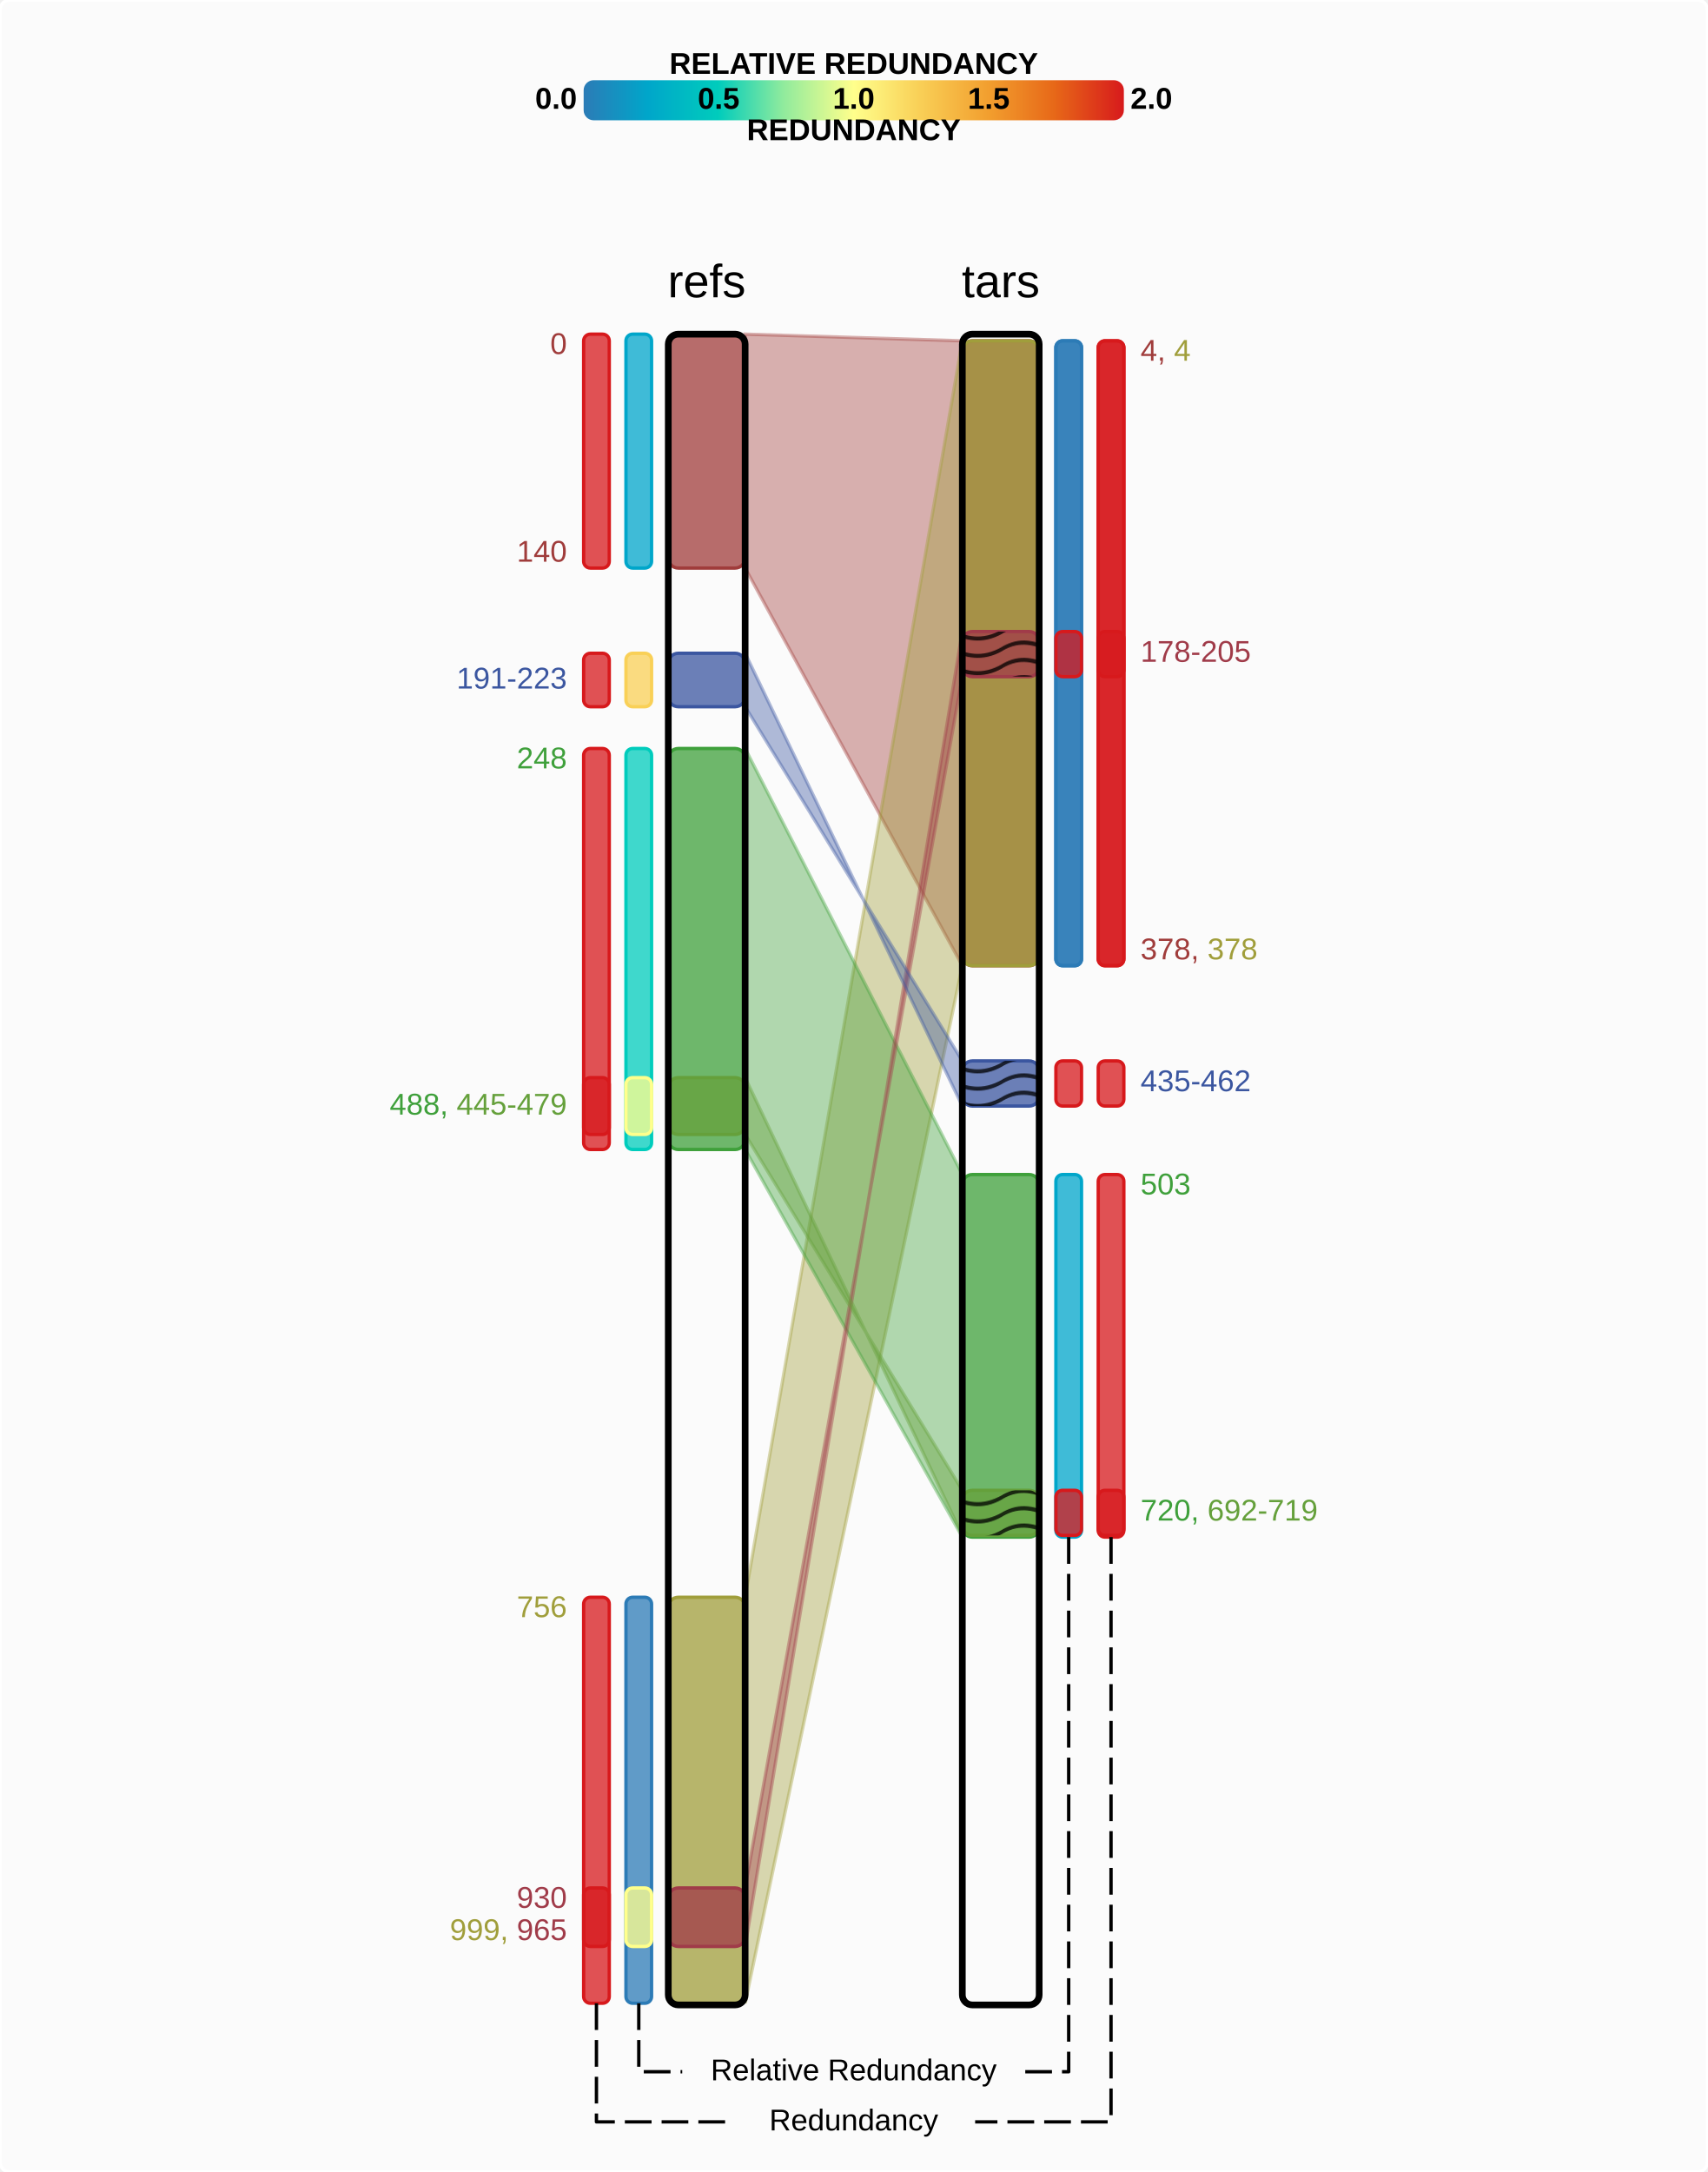
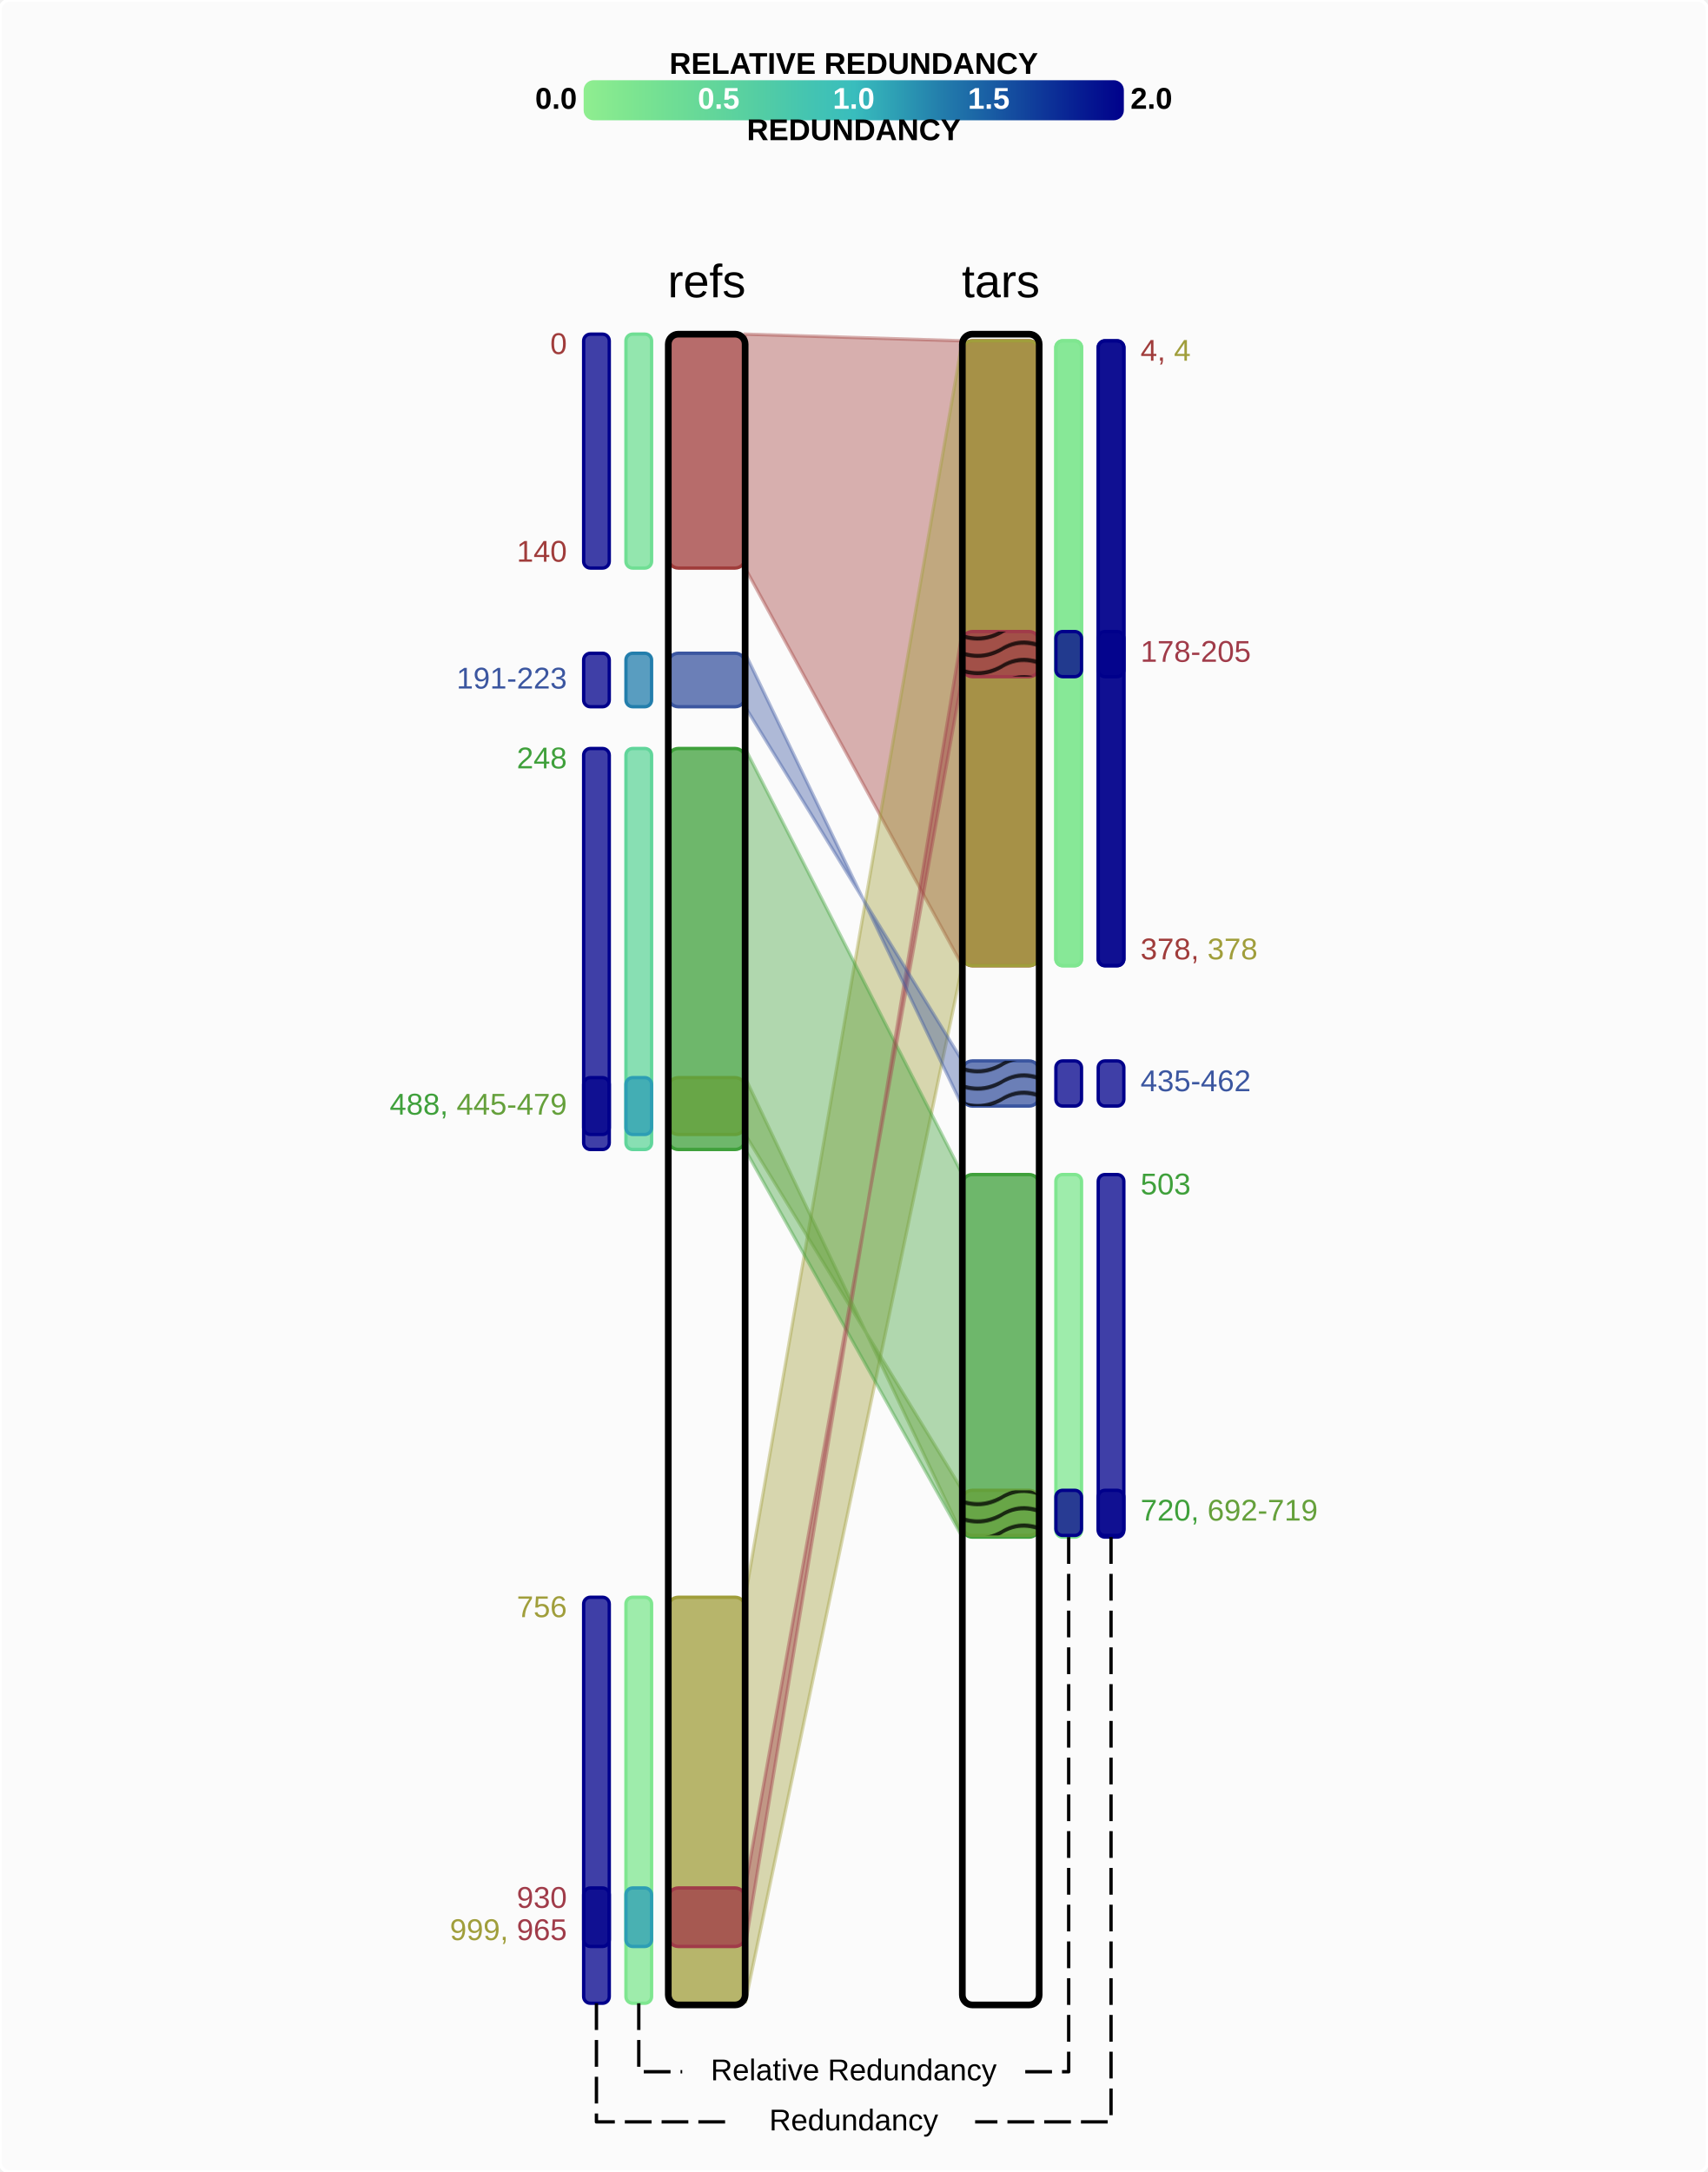
<svg xmlns="http://www.w3.org/2000/svg" width="511" height="650" id="svg2" version="1.1">
  <g id="layer1">
    <defs id="defs6211">
      <pattern id="Polkadots-large" patternTransform="translate(0,0)scale(10,10)" height="10" width="10" patternUnits="userSpaceOnUse">
        <circle id="circle4936" r="0.45" cy="0.810" cx="2.567" style="fill:black;stroke:none" />
        <circle id="circle4938" r="0.45" cy="2.33" cx="3.048" style="fill:black;stroke:none" />
        <circle id="circle4940" r="0.45" cy="2.415" cx="4.418" style="fill:black;stroke:none" />
        <circle id="circle4942" r="0.45" cy="3.029" cx="1.844" style="fill:black;stroke:none" />
        <circle id="circle4944" r="0.45" cy="1.363" cx="6.08" style="fill:black;stroke:none" />
        <circle id="circle4946" r="0.45" cy="4.413" cx="5.819" style="fill:black;stroke:none" />
        <circle id="circle4948" r="0.45" cy="4.048" cx="4.305" style="fill:black;stroke:none" />
        <circle id="circle4950" r="0.45" cy="3.045" cx="5.541" style="fill:black;stroke:none" />
        <circle id="circle4952" r="0.45" cy="5.527" cx="4.785" style="fill:black;stroke:none" />
        <circle id="circle4954" r="0.45" cy="5.184" cx="2.667" style="fill:black;stroke:none" />
        <circle id="circle4956" r="0.45" cy="1.448" cx="7.965" style="fill:black;stroke:none" />
        <circle id="circle4958" r="0.45" cy="5.049" cx="7.047" style="fill:black;stroke:none" />
        <circle id="circle4960" r="0.45" cy="0.895" cx="4.340" style="fill:black;stroke:none" />
        <circle id="circle4962" r="0.45" cy="0.340" cx="7.125" style="fill:black;stroke:none" />
        <circle id="circle4964" r="0.45" cy="1.049" cx="9.553" style="fill:black;stroke:none" />
        <circle id="circle4966" r="0.45" cy="2.689" cx="7.006" style="fill:black;stroke:none" />
        <circle id="circle4968" r="0.45" cy="2.689" cx="8.909" style="fill:black;stroke:none" />
        <circle id="circle4970" r="0.45" cy="4.407" cx="9.315" style="fill:black;stroke:none" />
        <circle id="circle4972" r="0.45" cy="3.870" cx="7.820" style="fill:black;stroke:none" />
        <circle id="circle4974" r="0.45" cy="5.948" cx="8.270" style="fill:black;stroke:none" />
        <circle id="circle4976" r="0.45" cy="7.428" cx="7.973" style="fill:black;stroke:none" />
        <circle id="circle4978" r="0.45" cy="8.072" cx="9.342" style="fill:black;stroke:none" />
        <circle id="circle4980" r="0.45" cy="9.315" cx="8.206" style="fill:black;stroke:none" />
        <circle id="circle4982" r="0.45" cy="9.475" cx="9.682" style="fill:black;stroke:none" />
        <circle id="circle4984" r="0.45" cy="6.186" cx="9.688" style="fill:black;stroke:none" />
        <circle id="circle4986" r="0.45" cy="6.296" cx="3.379" style="fill:black;stroke:none" />
        <circle id="circle4988" r="0.45" cy="8.204" cx="2.871" style="fill:black;stroke:none" />
        <circle id="circle4990" r="0.45" cy="8.719" cx="4.59" style="fill:black;stroke:none" />
        <circle id="circle4992" r="0.45" cy="9.671" cx="3.181" style="fill:black;stroke:none" />
        <circle id="circle4994" r="0.45" cy="7.315" cx="5.734" style="fill:black;stroke:none" />
        <circle id="circle4996" r="0.45" cy="6.513" cx="6.707" style="fill:black;stroke:none" />
        <circle id="circle4998" r="0.45" cy="9.670" cx="5.730" style="fill:black;stroke:none" />
        <circle id="circle5000" r="0.45" cy="8.373" cx="6.535" style="fill:black;stroke:none" />
        <circle id="circle5002" r="0.45" cy="7.154" cx="4.37" style="fill:black;stroke:none" />
        <circle id="circle5004" r="0.45" cy="7.25" cx="0.622" style="fill:black;stroke:none" />
        <circle id="circle5006" r="0.45" cy="5.679" cx="0.831" style="fill:black;stroke:none" />
        <circle id="circle5008" r="0.45" cy="8.519" cx="1.257" style="fill:black;stroke:none" />
        <circle id="circle5010" r="0.45" cy="6.877" cx="1.989" style="fill:black;stroke:none" />
        <circle id="circle5012" r="0.45" cy="3.181" cx="0.374" style="fill:black;stroke:none" />
        <circle id="circle5014" r="0.45" cy="1.664" cx="1.166" style="fill:black;stroke:none" />
        <circle id="circle5016" r="0.45" cy="0.093" cx="1.151" style="fill:black;stroke:none" />
        <circle id="circle5018" r="0.45" cy="10.093" cx="1.151" style="fill:black;stroke:none" />
        <circle id="circle5020" r="0.45" cy="4.451" cx="1.302" style="fill:black;stroke:none" />
        <circle id="circle5022" r="0.45" cy="3.763" cx="3.047" style="fill:black;stroke:none" />
      </pattern>
    </defs>
    <defs id="ffff">
      <pattern id="Wavy" height="5.181" width="30.0" patternUnits="userSpaceOnUse">
        <path id="path5114" d="M 7.597,0.061 C 5.079,-0.187 2.656,0.302 -0.01,1.788 L -0.01,3.061 C 2.773,1.431 5.173,1.052 7.472,1.280 C 9.770,1.508 11.969,2.361 14.253,3.218 C 18.820,4.931 23.804,6.676 30.066,3.061 L 30.062,1.788 C 23.622,5.497 19.246,3.770 14.691,2.061 C 12.413,1.207 10.115,0.311 7.597,0.061 z " style="fill:black;stroke:none;" />
      </pattern>
    </defs>
    <defs id="defs6219">
      <pattern id="xtrace" height="20.0" width="20.0" patternUnits="userSpaceOnUse">
        <path style="fill:#000000;stroke:#000000;stroke-width:0.30;stroke-linecap:butt;stroke-linejoin:miter;stroke-opacity:1;stroke-miterlimit:0;stroke-dasharray:none;fill-opacity:1" d="m 0.0,10.0 25,-25.0 0,5 -25,25 z" id="path7213" />
        <path style="fill:#000000;fill-opacity:1;stroke:#000000;stroke-width:0.30;stroke-linecap:butt;stroke-linejoin:miter;stroke-miterlimit:0;stroke-opacity:1;stroke-dasharray:none" d="m 0.0,30.0 25,-25.0 0,5 -25,25 z" id="path7213-8" />
        <path style="fill:#000000;fill-opacity:1;stroke:#000000;stroke-width:0.30;stroke-linecap:butt;stroke-linejoin:miter;stroke-miterlimit:0;stroke-opacity:1;stroke-dasharray:none" d="m 0.0,50.0 25,-25.0 0,5 -25,25 z" id="path7213-9" />
        <path style="fill:#000000;fill-opacity:1;stroke:#000000;stroke-width:0.30;stroke-linecap:butt;stroke-linejoin:miter;stroke-miterlimit:0;stroke-opacity:1;stroke-dasharray:none" d="m 0.0,70.0 25,-25.0 0,5 -25,25 z" id="path7213-10" />
        <path style="fill:#000000;fill-opacity:1;stroke:#000000;stroke-width:0.30;stroke-linecap:butt;stroke-linejoin:miter;stroke-miterlimit:0;stroke-opacity:1;stroke-dasharray:none" d="m 0.0,90.0 25,-25.0 0,5 -25,25 z" id="path7213-11" />
        <path style="fill:#000000;fill-opacity:1;stroke:#000000;stroke-width:0.30;stroke-linecap:butt;stroke-linejoin:miter;stroke-miterlimit:0;stroke-opacity:1;stroke-dasharray:none" d="m m 0.0,110.0 25,-25.0 0,05 -25,25 z" id="path7213-12" />
      </pattern>
    </defs>
    <defs id="defs4">
      <pattern id="dallas" patternTransform="translate(106.5938,206.9062)" height="4.75" width="4.75" patternUnits="userSpaceOnUse">
        <path style="fill:none;stroke:#000000;stroke-width:1;stroke-linecap:butt;stroke-linejoin:miter;stroke-miterlimit:0;stroke-opacity:1;stroke-dasharray:none" d="m -0.008,2.376 4.763,0" id="path2985" />
        <path style="fill:none;stroke:#000000;stroke-width:1;stroke-linecap:butt;stroke-linejoin:miter;stroke-miterlimit:0;stroke-opacity:1;stroke-dasharray:none" d="m 2.373,-0.006 0,4.763" id="path2985-1" />
      </pattern>
    </defs>
    <defs id="defs4">
      <pattern id="lineX" patternTransform="translate(106.5938,206.9062)" height="4.75" width="4.75" patternUnits="userSpaceOnUse">
        <path style="fill:none;stroke:#000000;stroke-width:1;stroke-linecap:butt;stroke-linejoin:miter;stroke-miterlimit:0;stroke-opacity:1;stroke-dasharray:none" d="m -0.008,2.376 4.763,0" id="path2985" />
      </pattern>
    </defs>
    <defs id="defs4">
      <pattern id="stripeX" patternTransform="translate(106.5938,206.9062)" height="4.75" width="4.75" patternUnits="userSpaceOnUse">
        <path style="fill:none;stroke:#000000;stroke-width:1;stroke-linecap:butt;stroke-linejoin:miter;stroke-miterlimit:0;stroke-opacity:1;stroke-dasharray:none" d="m 2.373,-0.006 0,4.763" id="path2985-1" />
      </pattern>
    </defs>
    <rect style="fill:white;stroke:white;fill-opacity:0.75;stroke-width:1;stroke-miterlimit:4;stroke-dasharray:none" id="rect3777" width="511.00" height="650.00" x="0.00" y="0.00" ry="3" />
    <text id="211.50000085.000000" x="211.50" y="85.00" dominant-baseline="middle" transform="" style="font-size:14px;font-style:normal;font-variant:normal;font-weight:normal;font-stretch:normal;fill:black;fill-opacity:1;text-align:start;line-height:125%%;writing-mode:lr-tb;text-anchor:middle;font-family:Arial;-inkscape-font-specification:Arial">refs</text>
    <text id="299.50000085.000000" x="299.50" y="85.00" dominant-baseline="middle" transform="" style="font-size:14px;font-style:normal;font-variant:normal;font-weight:normal;font-stretch:normal;fill:black;fill-opacity:1;text-align:start;line-height:125%%;writing-mode:lr-tb;text-anchor:middle;font-family:Arial;-inkscape-font-specification:Arial">tars</text>
    <text id="169.666667100.000000" x="169.67" y="100.00" dominant-baseline="text-before-edge" transform="" style="font-size:9px;font-style:normal;font-variant:normal;font-weight:normal;font-stretch:normal;fill:black;fill-opacity:1;text-align:start;line-height:125%%;writing-mode:lr-tb;text-anchor:end;font-family:Arial;-inkscape-font-specification:Arial">
      <tspan id="0" style="fill:#A03C3B">0</tspan>
    </text>
    <text id="169.666667170.000000" x="169.67" y="170.00" dominant-baseline="text-after-edge" transform="" style="font-size:9px;font-style:normal;font-variant:normal;font-weight:normal;font-stretch:normal;fill:black;fill-opacity:1;text-align:start;line-height:125%%;writing-mode:lr-tb;text-anchor:end;font-family:Arial;-inkscape-font-specification:Arial">
      <tspan id="0" style="fill:#A03C3B">140</tspan>
    </text>
    <text id="169.666667203.500000" x="169.67" y="203.50" dominant-baseline="middle" transform="" style="font-size:9px;font-style:normal;font-variant:normal;font-weight:normal;font-stretch:normal;fill:black;fill-opacity:1;text-align:start;line-height:125%%;writing-mode:lr-tb;text-anchor:end;font-family:Arial;-inkscape-font-specification:Arial">
      <tspan id="16" style="fill:#3B56A0">191-223</tspan>
    </text>
    <text id="169.666667224.000000" x="169.67" y="224.00" dominant-baseline="text-before-edge" transform="" style="font-size:9px;font-style:normal;font-variant:normal;font-weight:normal;font-stretch:normal;fill:black;fill-opacity:1;text-align:start;line-height:125%%;writing-mode:lr-tb;text-anchor:end;font-family:Arial;-inkscape-font-specification:Arial">
      <tspan id="2" style="fill:#3FA03B">248</tspan>
    </text>
    <text id="169.666667331.000000" x="169.67" y="331.00" dominant-baseline="middle" transform="" style="font-size:9px;font-style:normal;font-variant:normal;font-weight:normal;font-stretch:normal;fill:black;fill-opacity:1;text-align:start;line-height:125%%;writing-mode:lr-tb;text-anchor:end;font-family:Arial;-inkscape-font-specification:Arial">
      <tspan id="2" style="fill:#3FA03B">488, </tspan>
      <tspan id="26" style="fill:#65A03B">445-479</tspan>
    </text>
    <text id="169.666667478.000000" x="169.67" y="478.00" dominant-baseline="text-before-edge" transform="" style="font-size:9px;font-style:normal;font-variant:normal;font-weight:normal;font-stretch:normal;fill:black;fill-opacity:1;text-align:start;line-height:125%%;writing-mode:lr-tb;text-anchor:end;font-family:Arial;-inkscape-font-specification:Arial">
      <tspan id="1" style="fill:#A09E3B">756</tspan>
    </text>
    <text id="169.666667565.000000" x="169.67" y="565.00" dominant-baseline="text-before-edge" transform="" style="font-size:9px;font-style:normal;font-variant:normal;font-weight:normal;font-stretch:normal;fill:black;fill-opacity:1;text-align:start;line-height:125%%;writing-mode:lr-tb;text-anchor:end;font-family:Arial;-inkscape-font-specification:Arial">
      <tspan id="6" style="fill:#A03B49">930</tspan>
    </text>
    <text id="169.666667582.500000" x="169.67" y="582.50" dominant-baseline="text-after-edge" transform="" style="font-size:9px;font-style:normal;font-variant:normal;font-weight:normal;font-stretch:normal;fill:black;fill-opacity:1;text-align:start;line-height:125%%;writing-mode:lr-tb;text-anchor:end;font-family:Arial;-inkscape-font-specification:Arial">
      <tspan id="1" style="fill:#A09E3B">999, </tspan>
      <tspan id="6" style="fill:#A03B49">965</tspan>
    </text>
    <text id="341.333333102.000000" x="341.33" y="102.00" dominant-baseline="text-before-edge" transform="" style="font-size:9px;font-style:normal;font-variant:normal;font-weight:normal;font-stretch:normal;fill:black;fill-opacity:1;text-align:start;line-height:125%%;writing-mode:lr-tb;text-anchor:start;font-family:Arial;-inkscape-font-specification:Arial">
      <tspan id="0" style="fill:#A03C3B">4, </tspan>
      <tspan id="1" style="fill:#A09E3B">4</tspan>
    </text>
    <text id="341.333333195.500000" x="341.33" y="195.50" dominant-baseline="middle" transform="" style="font-size:9px;font-style:normal;font-variant:normal;font-weight:normal;font-stretch:normal;fill:black;fill-opacity:1;text-align:start;line-height:125%%;writing-mode:lr-tb;text-anchor:start;font-family:Arial;-inkscape-font-specification:Arial">
      <tspan id="6" style="fill:#A03B49">178-205</tspan>
    </text>
    <text id="341.333333289.000000" x="341.33" y="289.00" dominant-baseline="text-after-edge" transform="" style="font-size:9px;font-style:normal;font-variant:normal;font-weight:normal;font-stretch:normal;fill:black;fill-opacity:1;text-align:start;line-height:125%%;writing-mode:lr-tb;text-anchor:start;font-family:Arial;-inkscape-font-specification:Arial">
      <tspan id="0" style="fill:#A03C3B">378, </tspan>
      <tspan id="1" style="fill:#A09E3B">378</tspan>
    </text>
    <text id="341.333333324.000000" x="341.33" y="324.00" dominant-baseline="middle" transform="" style="font-size:9px;font-style:normal;font-variant:normal;font-weight:normal;font-stretch:normal;fill:black;fill-opacity:1;text-align:start;line-height:125%%;writing-mode:lr-tb;text-anchor:start;font-family:Arial;-inkscape-font-specification:Arial">
      <tspan id="16" style="fill:#3B56A0">435-462</tspan>
    </text>
    <text id="341.333333351.500000" x="341.33" y="351.50" dominant-baseline="text-before-edge" transform="" style="font-size:9px;font-style:normal;font-variant:normal;font-weight:normal;font-stretch:normal;fill:black;fill-opacity:1;text-align:start;line-height:125%%;writing-mode:lr-tb;text-anchor:start;font-family:Arial;-inkscape-font-specification:Arial">
      <tspan id="2" style="fill:#3FA03B">503</tspan>
    </text>
    <text id="341.333333452.500000" x="341.33" y="452.50" dominant-baseline="middle" transform="" style="font-size:9px;font-style:normal;font-variant:normal;font-weight:normal;font-stretch:normal;fill:black;fill-opacity:1;text-align:start;line-height:125%%;writing-mode:lr-tb;text-anchor:start;font-family:Arial;-inkscape-font-specification:Arial">
      <tspan id="2" style="fill:#3FA03B">720, </tspan>
      <tspan id="26" style="fill:#65A03B">692-719</tspan>
    </text>
    <rect style="fill:#A03C3B;stroke:#A03C3B;fill-opacity:0.75;stroke-width:1;stroke-miterlimit:4;stroke-dasharray:none" id="rect3777" width="23.00" height="70.00" x="200.00" y="100.00" ry="3" />
-     <rect style="fill:#00a6ca;stroke:#00a6ca;fill-opacity:0.75;stroke-width:1;stroke-miterlimit:4;stroke-dasharray:none" id="rect3777" width="7.67" height="70.00" x="187.33" y="100.00" ry="2" />
-     <rect style="fill:#d7191c;stroke:#d7191c;fill-opacity:0.75;stroke-width:1;stroke-miterlimit:4;stroke-dasharray:none" id="rect3777" width="7.67" height="70.00" x="174.67" y="100.00" ry="2" />
+     <rect style="fill:#70de94;stroke:#70de94;fill-opacity:0.75;stroke-width:1;stroke-miterlimit:4;stroke-dasharray:none" id="rect3777" width="7.67" height="70.00" x="187.33" y="100.00" ry="2" />
+     <rect style="fill:#00008b;stroke:#00008b;fill-opacity:0.75;stroke-width:1;stroke-miterlimit:4;stroke-dasharray:none" id="rect3777" width="7.67" height="70.00" x="174.67" y="100.00" ry="2" />
    <rect style="fill:#A03C3B;stroke:#A03C3B;fill-opacity:0.75;stroke-width:1;stroke-miterlimit:4;stroke-dasharray:none" id="rect3777" width="23.00" height="187.00" x="288.00" y="102.00" ry="3" />
-     <rect style="fill:#2c7bb6;stroke:#2c7bb6;fill-opacity:0.75;stroke-width:1;stroke-miterlimit:4;stroke-dasharray:none" id="rect3777" width="7.67" height="187.00" x="316.00" y="102.00" ry="2" />
-     <rect style="fill:#d7191c;stroke:#d7191c;fill-opacity:0.75;stroke-width:1;stroke-miterlimit:4;stroke-dasharray:none" id="rect3777" width="7.67" height="187.00" x="328.67" y="102.00" ry="2" />
+     <rect style="fill:#7fe690;stroke:#7fe690;fill-opacity:0.75;stroke-width:1;stroke-miterlimit:4;stroke-dasharray:none" id="rect3777" width="7.67" height="187.00" x="316.00" y="102.00" ry="2" />
+     <rect style="fill:#00008b;stroke:#00008b;fill-opacity:0.75;stroke-width:1;stroke-miterlimit:4;stroke-dasharray:none" id="rect3777" width="7.67" height="187.00" x="328.67" y="102.00" ry="2" />
    <polygon points="223.00,100.00 223.00,170.00 288.00,289.00 288.00,102.00" style="fill:#A03C3B;stroke:#A03C3B;stroke-width:1;stroke-opacity:0.4;fill-opacity:0.4" />
    <rect style="fill:#A09E3B;stroke:#A09E3B;fill-opacity:0.75;stroke-width:1;stroke-miterlimit:4;stroke-dasharray:none" id="rect3777" width="23.00" height="121.50" x="200.00" y="478.00" ry="3" />
-     <rect style="fill:#2c7bb6;stroke:#2c7bb6;fill-opacity:0.75;stroke-width:1;stroke-miterlimit:4;stroke-dasharray:none" id="rect3777" width="7.67" height="121.50" x="187.33" y="478.00" ry="2" />
-     <rect style="fill:#d7191c;stroke:#d7191c;fill-opacity:0.75;stroke-width:1;stroke-miterlimit:4;stroke-dasharray:none" id="rect3777" width="7.67" height="121.50" x="174.67" y="478.00" ry="2" />
+     <rect style="fill:#7fe690;stroke:#7fe690;fill-opacity:0.75;stroke-width:1;stroke-miterlimit:4;stroke-dasharray:none" id="rect3777" width="7.67" height="121.50" x="187.33" y="478.00" ry="2" />
+     <rect style="fill:#00008b;stroke:#00008b;fill-opacity:0.75;stroke-width:1;stroke-miterlimit:4;stroke-dasharray:none" id="rect3777" width="7.67" height="121.50" x="174.67" y="478.00" ry="2" />
    <rect style="fill:#A09E3B;stroke:#A09E3B;fill-opacity:0.75;stroke-width:1;stroke-miterlimit:4;stroke-dasharray:none" id="rect3777" width="23.00" height="187.00" x="288.00" y="102.00" ry="3" />
-     <rect style="fill:#2c7bb6;stroke:#2c7bb6;fill-opacity:0.75;stroke-width:1;stroke-miterlimit:4;stroke-dasharray:none" id="rect3777" width="7.67" height="187.00" x="316.00" y="102.00" ry="2" />
-     <rect style="fill:#d7191c;stroke:#d7191c;fill-opacity:0.75;stroke-width:1;stroke-miterlimit:4;stroke-dasharray:none" id="rect3777" width="7.67" height="187.00" x="328.67" y="102.00" ry="2" />
+     <rect style="fill:#7fe690;stroke:#7fe690;fill-opacity:0.75;stroke-width:1;stroke-miterlimit:4;stroke-dasharray:none" id="rect3777" width="7.67" height="187.00" x="316.00" y="102.00" ry="2" />
+     <rect style="fill:#00008b;stroke:#00008b;fill-opacity:0.75;stroke-width:1;stroke-miterlimit:4;stroke-dasharray:none" id="rect3777" width="7.67" height="187.00" x="328.67" y="102.00" ry="2" />
    <polygon points="223.00,478.00 223.00,599.50 288.00,289.00 288.00,102.00" style="fill:#A09E3B;stroke:#A09E3B;stroke-width:1;stroke-opacity:0.4;fill-opacity:0.4" />
    <rect style="fill:#3FA03B;stroke:#3FA03B;fill-opacity:0.75;stroke-width:1;stroke-miterlimit:4;stroke-dasharray:none" id="rect3777" width="23.00" height="120.00" x="200.00" y="224.00" ry="3" />
-     <rect style="fill:#00ccbc;stroke:#00ccbc;fill-opacity:0.75;stroke-width:1;stroke-miterlimit:4;stroke-dasharray:none" id="rect3777" width="7.67" height="120.00" x="187.33" y="224.00" ry="2" />
-     <rect style="fill:#d7191c;stroke:#d7191c;fill-opacity:0.75;stroke-width:1;stroke-miterlimit:4;stroke-dasharray:none" id="rect3777" width="7.67" height="120.00" x="174.67" y="224.00" ry="2" />
+     <rect style="fill:#61d59b;stroke:#61d59b;fill-opacity:0.75;stroke-width:1;stroke-miterlimit:4;stroke-dasharray:none" id="rect3777" width="7.67" height="120.00" x="187.33" y="224.00" ry="2" />
+     <rect style="fill:#00008b;stroke:#00008b;fill-opacity:0.75;stroke-width:1;stroke-miterlimit:4;stroke-dasharray:none" id="rect3777" width="7.67" height="120.00" x="174.67" y="224.00" ry="2" />
    <rect style="fill:#3FA03B;stroke:#3FA03B;fill-opacity:0.75;stroke-width:1;stroke-miterlimit:4;stroke-dasharray:none" id="rect3777" width="23.00" height="108.50" x="288.00" y="351.50" ry="3" />
-     <rect style="fill:#00a6ca;stroke:#00a6ca;fill-opacity:0.75;stroke-width:1;stroke-miterlimit:4;stroke-dasharray:none" id="rect3777" width="7.67" height="108.50" x="316.00" y="351.50" ry="2" />
-     <rect style="fill:#d7191c;stroke:#d7191c;fill-opacity:0.75;stroke-width:1;stroke-miterlimit:4;stroke-dasharray:none" id="rect3777" width="7.67" height="108.50" x="328.67" y="351.50" ry="2" />
+     <rect style="fill:#7fe690;stroke:#7fe690;fill-opacity:0.75;stroke-width:1;stroke-miterlimit:4;stroke-dasharray:none" id="rect3777" width="7.67" height="108.50" x="316.00" y="351.50" ry="2" />
+     <rect style="fill:#00008b;stroke:#00008b;fill-opacity:0.75;stroke-width:1;stroke-miterlimit:4;stroke-dasharray:none" id="rect3777" width="7.67" height="108.50" x="328.67" y="351.50" ry="2" />
    <polygon points="223.00,224.00 223.00,344.00 288.00,460.00 288.00,351.50" style="fill:#3FA03B;stroke:#3FA03B;stroke-width:1;stroke-opacity:0.4;fill-opacity:0.4" />
    <rect style="fill:#A03B49;stroke:#A03B49;fill-opacity:0.75;stroke-width:1;stroke-miterlimit:4;stroke-dasharray:none" id="rect3777" width="23.00" height="17.50" x="200.00" y="565.00" ry="3" />
-     <rect style="fill:#ffff8c;stroke:#ffff8c;fill-opacity:0.75;stroke-width:1;stroke-miterlimit:4;stroke-dasharray:none" id="rect3777" width="7.67" height="17.50" x="187.33" y="565.00" ry="2" />
-     <rect style="fill:#d7191c;stroke:#d7191c;fill-opacity:0.75;stroke-width:1;stroke-miterlimit:4;stroke-dasharray:none" id="rect3777" width="7.67" height="17.50" x="174.67" y="565.00" ry="2" />
+     <rect style="fill:#2d9eb4;stroke:#2d9eb4;fill-opacity:0.75;stroke-width:1;stroke-miterlimit:4;stroke-dasharray:none" id="rect3777" width="7.67" height="17.50" x="187.33" y="565.00" ry="2" />
+     <rect style="fill:#00008b;stroke:#00008b;fill-opacity:0.75;stroke-width:1;stroke-miterlimit:4;stroke-dasharray:none" id="rect3777" width="7.67" height="17.50" x="174.67" y="565.00" ry="2" />
    <rect style="fill:#A03B49;stroke:#A03B49;fill-opacity:0.75;stroke-width:1;stroke-miterlimit:4;stroke-dasharray:none" id="rect3777" width="23.00" height="13.50" x="288.00" y="189.00" ry="3" />
    <rect style="fill-opacity:0.75;stroke-width:2;stroke-miterlimit:4;stroke-dasharray:none;fill:url(#Wavy);fill-rule:nonzero;opacity:1" id="rect6217" width="23.00" height="13.50" x="288.00" y="189.00" ry="3" />
-     <rect style="fill:#d7191c;stroke:#d7191c;fill-opacity:0.75;stroke-width:1;stroke-miterlimit:4;stroke-dasharray:none" id="rect3777" width="7.67" height="13.50" x="316.00" y="189.00" ry="2" />
-     <rect style="fill:#d7191c;stroke:#d7191c;fill-opacity:0.75;stroke-width:1;stroke-miterlimit:4;stroke-dasharray:none" id="rect3777" width="7.67" height="13.50" x="328.67" y="189.00" ry="2" />
+     <rect style="fill:#00008b;stroke:#00008b;fill-opacity:0.75;stroke-width:1;stroke-miterlimit:4;stroke-dasharray:none" id="rect3777" width="7.67" height="13.50" x="316.00" y="189.00" ry="2" />
+     <rect style="fill:#00008b;stroke:#00008b;fill-opacity:0.75;stroke-width:1;stroke-miterlimit:4;stroke-dasharray:none" id="rect3777" width="7.67" height="13.50" x="328.67" y="189.00" ry="2" />
    <polygon points="223.00,565.00 223.00,582.50 288.00,189.00 288.00,202.50" style="fill:#A03B49;stroke:#A03B49;stroke-width:1;stroke-opacity:0.4;fill-opacity:0.4" />
    <rect style="fill:#3B56A0;stroke:#3B56A0;fill-opacity:0.75;stroke-width:1;stroke-miterlimit:4;stroke-dasharray:none" id="rect3777" width="23.00" height="16.00" x="200.00" y="195.50" ry="3" />
-     <rect style="fill:#f9d057;stroke:#f9d057;fill-opacity:0.75;stroke-width:1;stroke-miterlimit:4;stroke-dasharray:none" id="rect3777" width="7.67" height="16.00" x="187.33" y="195.50" ry="2" />
-     <rect style="fill:#d7191c;stroke:#d7191c;fill-opacity:0.75;stroke-width:1;stroke-miterlimit:4;stroke-dasharray:none" id="rect3777" width="7.67" height="16.00" x="174.67" y="195.50" ry="2" />
+     <rect style="fill:#237eac;stroke:#237eac;fill-opacity:0.75;stroke-width:1;stroke-miterlimit:4;stroke-dasharray:none" id="rect3777" width="7.67" height="16.00" x="187.33" y="195.50" ry="2" />
+     <rect style="fill:#00008b;stroke:#00008b;fill-opacity:0.75;stroke-width:1;stroke-miterlimit:4;stroke-dasharray:none" id="rect3777" width="7.67" height="16.00" x="174.67" y="195.50" ry="2" />
    <rect style="fill:#3B56A0;stroke:#3B56A0;fill-opacity:0.75;stroke-width:1;stroke-miterlimit:4;stroke-dasharray:none" id="rect3777" width="23.00" height="13.50" x="288.00" y="317.50" ry="3" />
    <rect style="fill-opacity:0.75;stroke-width:2;stroke-miterlimit:4;stroke-dasharray:none;fill:url(#Wavy);fill-rule:nonzero;opacity:1" id="rect6217" width="23.00" height="13.50" x="288.00" y="317.50" ry="3" />
-     <rect style="fill:#d7191c;stroke:#d7191c;fill-opacity:0.75;stroke-width:1;stroke-miterlimit:4;stroke-dasharray:none" id="rect3777" width="7.67" height="13.50" x="316.00" y="317.50" ry="2" />
-     <rect style="fill:#d7191c;stroke:#d7191c;fill-opacity:0.75;stroke-width:1;stroke-miterlimit:4;stroke-dasharray:none" id="rect3777" width="7.67" height="13.50" x="328.67" y="317.50" ry="2" />
+     <rect style="fill:#00008b;stroke:#00008b;fill-opacity:0.75;stroke-width:1;stroke-miterlimit:4;stroke-dasharray:none" id="rect3777" width="7.67" height="13.50" x="316.00" y="317.50" ry="2" />
+     <rect style="fill:#00008b;stroke:#00008b;fill-opacity:0.75;stroke-width:1;stroke-miterlimit:4;stroke-dasharray:none" id="rect3777" width="7.67" height="13.50" x="328.67" y="317.50" ry="2" />
    <polygon points="223.00,195.50 223.00,211.50 288.00,317.50 288.00,331.00" style="fill:#3B56A0;stroke:#3B56A0;stroke-width:1;stroke-opacity:0.4;fill-opacity:0.4" />
    <rect style="fill:#65A03B;stroke:#65A03B;fill-opacity:0.75;stroke-width:1;stroke-miterlimit:4;stroke-dasharray:none" id="rect3777" width="23.00" height="17.00" x="200.00" y="322.50" ry="3" />
-     <rect style="fill:#ffff8c;stroke:#ffff8c;fill-opacity:0.75;stroke-width:1;stroke-miterlimit:4;stroke-dasharray:none" id="rect3777" width="7.67" height="17.00" x="187.33" y="322.50" ry="2" />
-     <rect style="fill:#d7191c;stroke:#d7191c;fill-opacity:0.75;stroke-width:1;stroke-miterlimit:4;stroke-dasharray:none" id="rect3777" width="7.67" height="17.00" x="174.67" y="322.50" ry="2" />
+     <rect style="fill:#2d9eb4;stroke:#2d9eb4;fill-opacity:0.75;stroke-width:1;stroke-miterlimit:4;stroke-dasharray:none" id="rect3777" width="7.67" height="17.00" x="187.33" y="322.50" ry="2" />
+     <rect style="fill:#00008b;stroke:#00008b;fill-opacity:0.75;stroke-width:1;stroke-miterlimit:4;stroke-dasharray:none" id="rect3777" width="7.67" height="17.00" x="174.67" y="322.50" ry="2" />
    <rect style="fill:#65A03B;stroke:#65A03B;fill-opacity:0.75;stroke-width:1;stroke-miterlimit:4;stroke-dasharray:none" id="rect3777" width="23.00" height="13.50" x="288.00" y="446.00" ry="3" />
    <rect style="fill-opacity:0.75;stroke-width:2;stroke-miterlimit:4;stroke-dasharray:none;fill:url(#Wavy);fill-rule:nonzero;opacity:1" id="rect6217" width="23.00" height="13.50" x="288.00" y="446.00" ry="3" />
-     <rect style="fill:#d7191c;stroke:#d7191c;fill-opacity:0.75;stroke-width:1;stroke-miterlimit:4;stroke-dasharray:none" id="rect3777" width="7.67" height="13.50" x="316.00" y="446.00" ry="2" />
-     <rect style="fill:#d7191c;stroke:#d7191c;fill-opacity:0.75;stroke-width:1;stroke-miterlimit:4;stroke-dasharray:none" id="rect3777" width="7.67" height="13.50" x="328.67" y="446.00" ry="2" />
+     <rect style="fill:#00008b;stroke:#00008b;fill-opacity:0.75;stroke-width:1;stroke-miterlimit:4;stroke-dasharray:none" id="rect3777" width="7.67" height="13.50" x="316.00" y="446.00" ry="2" />
+     <rect style="fill:#00008b;stroke:#00008b;fill-opacity:0.75;stroke-width:1;stroke-miterlimit:4;stroke-dasharray:none" id="rect3777" width="7.67" height="13.50" x="328.67" y="446.00" ry="2" />
    <polygon points="223.00,322.50 223.00,339.50 288.00,446.00 288.00,459.50" style="fill:#65A03B;stroke:#65A03B;stroke-width:1;stroke-opacity:0.4;fill-opacity:0.4" />
    <rect style="fill:none;stroke:#000000;stroke-width:2;stroke-linecap:butt;stroke-linejoin:miter;stroke-miterlimit:4;stroke-opacity:1;stroke-dasharray:none" id="rect2985" width="23.00" height="500.00" x="200.00" y="100.00" ry="3" />
    <rect style="fill:none;stroke:#000000;stroke-width:2;stroke-linecap:butt;stroke-linejoin:miter;stroke-miterlimit:4;stroke-opacity:1;stroke-dasharray:none" id="rect2985" width="23.00" height="500.00" x="288.00" y="100.00" ry="3" />
    <text id="255.50000024.000000" x="255.50" y="24.00" dominant-baseline="text-after-edge" transform="" style="font-size:9px;font-style:normal;font-variant:normal;font-weight:bold;font-stretch:normal;fill:black;fill-opacity:1;text-align:start;line-height:125%%;writing-mode:lr-tb;text-anchor:middle;font-family:Arial;-inkscape-font-specification:Arial">RELATIVE REDUNDANCY</text>
    <defs>
      <linearGradient id="grad174.66666724.000000" x1="0%" y1="0%" x2="100%" y2="0%">
-         <stop offset="0%" style="stop-color:#2c7bb6;stop-opacity:1" />
-         <stop offset="12%" style="stop-color:#00a6ca;stop-opacity:1" />
-         <stop offset="25%" style="stop-color:#00ccbc;stop-opacity:1" />
-         <stop offset="37%" style="stop-color:#90eb9d;stop-opacity:1" />
-         <stop offset="50%" style="stop-color:#ffff8c;stop-opacity:1" />
-         <stop offset="62%" style="stop-color:#f9d057;stop-opacity:1" />
-         <stop offset="75%" style="stop-color:#f29e2e;stop-opacity:1" />
-         <stop offset="87%" style="stop-color:#e76818;stop-opacity:1" />
-         <stop offset="100%" style="stop-color:#d7191c;stop-opacity:1" />
+         <stop offset="0%" style="stop-color:#90ee90;stop-opacity:1" />
+         <stop offset="8%" style="stop-color:#7fe690;stop-opacity:1" />
+         <stop offset="16%" style="stop-color:#70de94;stop-opacity:1" />
+         <stop offset="25%" style="stop-color:#61d59b;stop-opacity:1" />
+         <stop offset="33%" style="stop-color:#53cda4;stop-opacity:1" />
+         <stop offset="41%" style="stop-color:#45c5b0;stop-opacity:1" />
+         <stop offset="50%" style="stop-color:#39bdbd;stop-opacity:1" />
+         <stop offset="58%" style="stop-color:#2d9eb4;stop-opacity:1" />
+         <stop offset="66%" style="stop-color:#237eac;stop-opacity:1" />
+         <stop offset="75%" style="stop-color:#195ea4;stop-opacity:1" />
+         <stop offset="83%" style="stop-color:#103e9b;stop-opacity:1" />
+         <stop offset="91%" style="stop-color:#071f93;stop-opacity:1" />
+         <stop offset="100%" style="stop-color:#00008b;stop-opacity:1" />
      </linearGradient>
    </defs>
    <rect fill="url(#grad174.66666724.000000)" width="161.67" height="12.00" x="174.67" y="24.00" ry="3" />
    <text id="172.66666730.000000" x="172.67" y="30.00" dominant-baseline="middle" transform="" style="font-size:9px;font-style:normal;font-variant:normal;font-weight:bold;font-stretch:normal;fill:black;fill-opacity:1;text-align:start;line-height:125%%;writing-mode:lr-tb;text-anchor:end;font-family:Arial;-inkscape-font-specification:Arial">0.0</text>
-     <text id="215.08333330.000000" x="215.08" y="30.00" dominant-baseline="middle" transform="" style="font-size:9px;font-style:normal;font-variant:normal;font-weight:bold;font-stretch:normal;fill:black;fill-opacity:1;text-align:start;line-height:125%%;writing-mode:lr-tb;text-anchor:middle;font-family:Arial;-inkscape-font-specification:Arial">0.5</text>
-     <text id="255.50000030.000000" x="255.50" y="30.00" dominant-baseline="middle" transform="" style="font-size:9px;font-style:normal;font-variant:normal;font-weight:bold;font-stretch:normal;fill:black;fill-opacity:1;text-align:start;line-height:125%%;writing-mode:lr-tb;text-anchor:middle;font-family:Arial;-inkscape-font-specification:Arial">1.0</text>
-     <text id="295.91666730.000000" x="295.92" y="30.00" dominant-baseline="middle" transform="" style="font-size:9px;font-style:normal;font-variant:normal;font-weight:bold;font-stretch:normal;fill:black;fill-opacity:1;text-align:start;line-height:125%%;writing-mode:lr-tb;text-anchor:middle;font-family:Arial;-inkscape-font-specification:Arial">1.5</text>
+     <text id="215.08333330.000000" x="215.08" y="30.00" dominant-baseline="middle" transform="" style="font-size:9px;font-style:normal;font-variant:normal;font-weight:bold;font-stretch:normal;fill:white;fill-opacity:1;text-align:start;line-height:125%%;writing-mode:lr-tb;text-anchor:middle;font-family:Arial;-inkscape-font-specification:Arial">0.5</text>
+     <text id="255.50000030.000000" x="255.50" y="30.00" dominant-baseline="middle" transform="" style="font-size:9px;font-style:normal;font-variant:normal;font-weight:bold;font-stretch:normal;fill:white;fill-opacity:1;text-align:start;line-height:125%%;writing-mode:lr-tb;text-anchor:middle;font-family:Arial;-inkscape-font-specification:Arial">1.0</text>
+     <text id="295.91666730.000000" x="295.92" y="30.00" dominant-baseline="middle" transform="" style="font-size:9px;font-style:normal;font-variant:normal;font-weight:bold;font-stretch:normal;fill:white;fill-opacity:1;text-align:start;line-height:125%%;writing-mode:lr-tb;text-anchor:middle;font-family:Arial;-inkscape-font-specification:Arial">1.5</text>
    <text id="338.33333330.000000" x="338.33" y="30.00" dominant-baseline="middle" transform="" style="font-size:9px;font-style:normal;font-variant:normal;font-weight:bold;font-stretch:normal;fill:black;fill-opacity:1;text-align:start;line-height:125%%;writing-mode:lr-tb;text-anchor:start;font-family:Arial;-inkscape-font-specification:Arial">2.0</text>
    <text id="255.50000036.000000" x="255.50" y="36.00" dominant-baseline="text-before-edge" transform="" style="font-size:9px;font-style:normal;font-variant:normal;font-weight:bold;font-stretch:normal;fill:black;fill-opacity:1;text-align:start;line-height:125%%;writing-mode:lr-tb;text-anchor:middle;font-family:Arial;-inkscape-font-specification:Arial">REDUNDANCY</text>
    <path d="M 191.17,599.50 v 20.5 h 13" style="fill:none;stroke:black;stroke-linejoin:round;stroke-dasharray:8 3;stroke-width:1.00" />
    <path d="M 319.83,460.00 v 160 h -13" style="fill:none;stroke:black;stroke-linejoin:round;stroke-dasharray:8 3;stroke-width:1.00" />
    <text id="255.500000620.000000" x="255.50" y="620.00" dominant-baseline="middle" transform="" style="font-size:9px;font-style:normal;font-variant:normal;font-weight:normal;font-stretch:normal;fill:black;fill-opacity:1;text-align:start;line-height:125%%;writing-mode:lr-tb;text-anchor:middle;font-family:Arial;-inkscape-font-specification:Arial">Relative Redundancy</text>
    <path d="M 178.50,599.50 v 35.5 h 40.667" style="fill:none;stroke:black;stroke-linejoin:round;stroke-dasharray:8 3;stroke-width:1.00" />
    <path d="M 332.50,460.00 v 175 h -40.667" style="fill:none;stroke:black;stroke-linejoin:round;stroke-dasharray:8 3;stroke-width:1.00" />
    <text id="255.500000635.000000" x="255.50" y="635.00" dominant-baseline="middle" transform="" style="font-size:9px;font-style:normal;font-variant:normal;font-weight:normal;font-stretch:normal;fill:black;fill-opacity:1;text-align:start;line-height:125%%;writing-mode:lr-tb;text-anchor:middle;font-family:Arial;-inkscape-font-specification:Arial">Redundancy</text>
  </g>
</svg>
